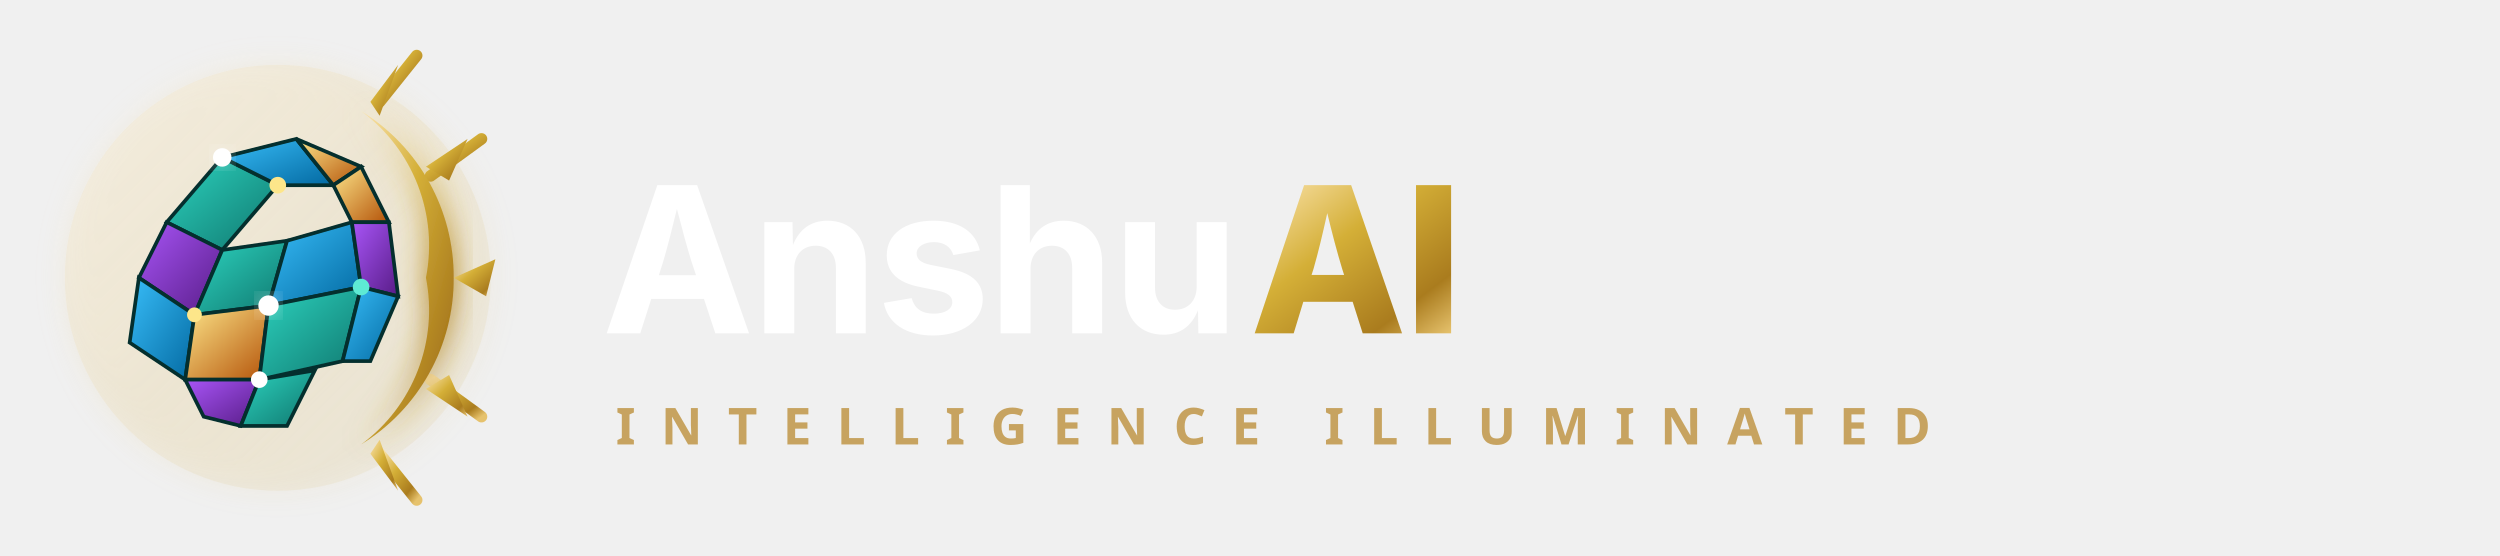
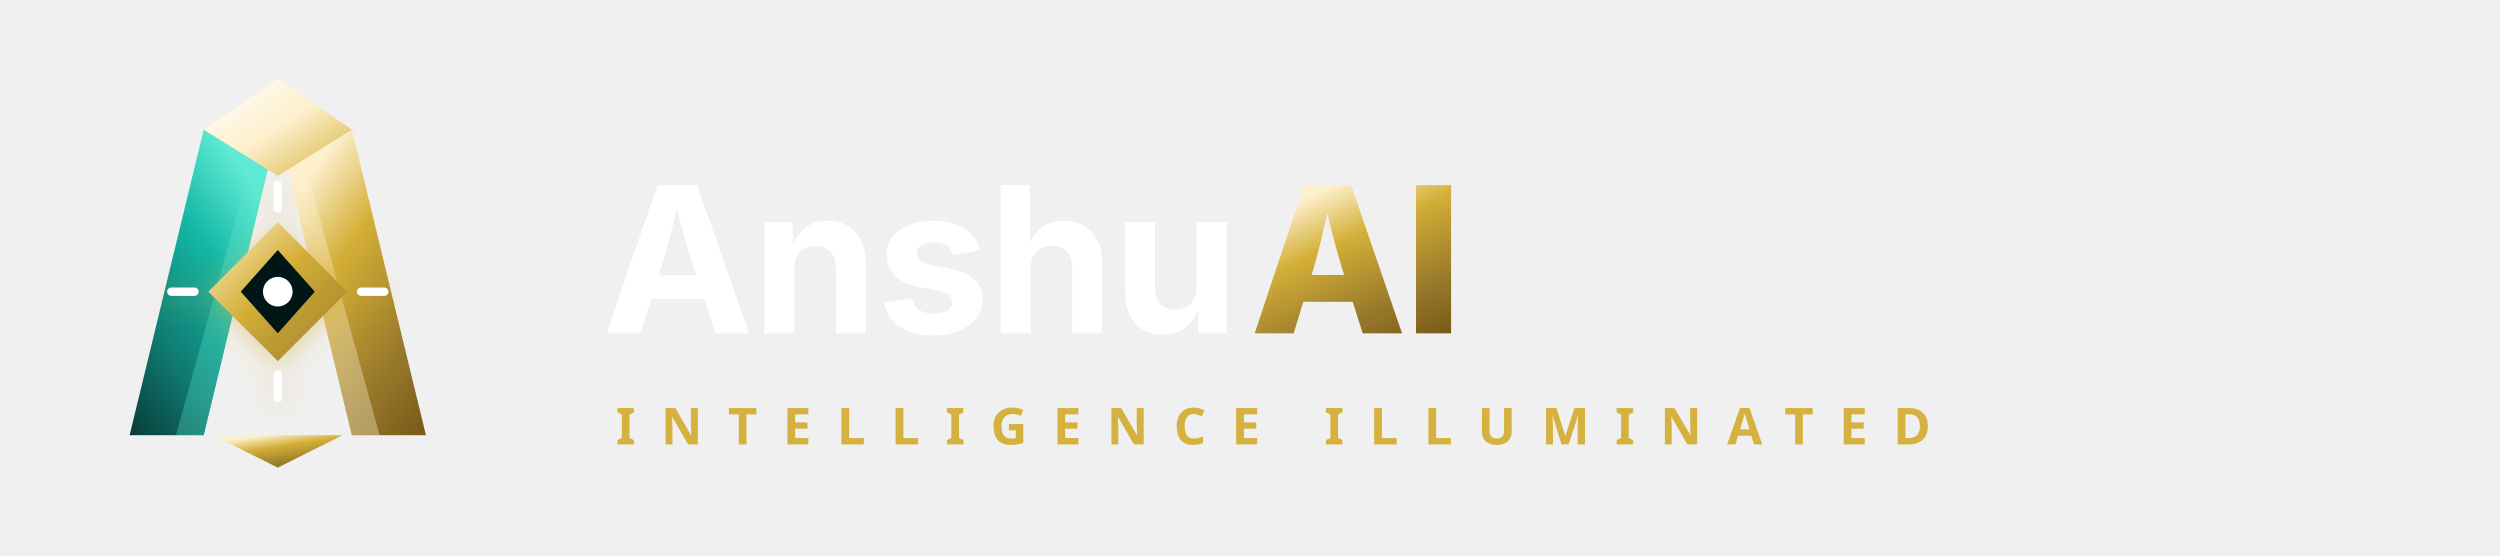
<svg xmlns="http://www.w3.org/2000/svg" viewBox="0 0 540 120" width="100%" height="100%" fill="none">
  <defs>
-     <linearGradient id="goldGrad" x1="0%" y1="0%" x2="100%" y2="100%">
-       <stop offset="0%" stop-color="#FCE5B0" />
-       <stop offset="40%" stop-color="#D4AF37" />
-       <stop offset="80%" stop-color="#AA7C1E" />
-       <stop offset="100%" stop-color="#E6C26D" />
+     <linearGradient id="fullApexTeal" x1="0%" y1="100%" x2="60%" y2="0%">
+       <stop offset="0%" stop-color="#093B38" />
+       <stop offset="30%" stop-color="#0F766E" />
+       <stop offset="70%" stop-color="#14B8A6" />
+       <stop offset="100%" stop-color="#5EEAD4" />
    </linearGradient>
-     <linearGradient id="goldGlow" x1="0%" y1="0%" x2="100%" y2="100%">
-       <stop offset="0%" stop-color="#FFE8B5" stop-opacity="0.8" />
-       <stop offset="100%" stop-color="#C59B27" stop-opacity="0.2" />
+     <linearGradient id="fullApexGold" x1="100%" y1="100%" x2="40%" y2="0%">
+       <stop offset="0%" stop-color="#785918" />
+       <stop offset="30%" stop-color="#9A7B2C" />
+       <stop offset="70%" stop-color="#D4AF37" />
+       <stop offset="100%" stop-color="#FDF0CD" />
    </linearGradient>
-     <linearGradient id="tealGem" x1="0%" y1="0%" x2="100%" y2="100%">
-       <stop offset="0%" stop-color="#2DD4BF" />
-       <stop offset="100%" stop-color="#0F766E" />
+     <linearGradient id="fullApexKeystone" x1="0%" y1="0%" x2="100%" y2="100%">
+       <stop offset="0%" stop-color="#FFF3D6" />
+       <stop offset="45%" stop-color="#D4AF37" />
+       <stop offset="100%" stop-color="#9A7B2C" />
    </linearGradient>
-     <linearGradient id="purpleGem" x1="0%" y1="0%" x2="100%" y2="100%">
-       <stop offset="0%" stop-color="#A855F7" />
-       <stop offset="100%" stop-color="#581C87" />
+     <linearGradient id="fullApexCrown" x1="0%" y1="0%" x2="100%" y2="100%">
+       <stop offset="0%" stop-color="#FFFFFF" />
+       <stop offset="50%" stop-color="#FDF0CD" />
+       <stop offset="100%" stop-color="#D4AF37" />
    </linearGradient>
-     <linearGradient id="cyanGem" x1="0%" y1="0%" x2="100%" y2="100%">
-       <stop offset="0%" stop-color="#38BDF8" />
-       <stop offset="100%" stop-color="#0369A1" />
-     </linearGradient>
-     <linearGradient id="goldFacet" x1="0%" y1="0%" x2="100%" y2="100%">
-       <stop offset="0%" stop-color="#FDE68A" />
-       <stop offset="100%" stop-color="#B45309" />
-     </linearGradient>
-     <filter id="subtleGlow" x="-20%" y="-20%" width="140%" height="140%">
-       <feGaussianBlur stdDeviation="3" result="blur" />
-       <feComposite in="SourceGraphic" in2="blur" operator="over" />
+     <filter id="fullCoreGlow" x="-30%" y="-30%" width="160%" height="160%">
+       <feDropShadow dx="0" dy="1" stdDeviation="3" flood-color="#D4AF37" flood-opacity="0.45" />
    </filter>
  </defs>
  <g transform="translate(10, 10)">
-     <circle cx="50" cy="50" r="46" fill="url(#goldGlow)" filter="url(#subtleGlow)" opacity="0.3" />
-     <g stroke="url(#goldGrad)" stroke-width="2.5" stroke-linecap="round">
-       <line x1="88" y1="50" x2="102" y2="50" />
-       <line x1="83" y1="28" x2="94" y2="20" />
-       <line x1="72" y1="12" x2="80" y2="2" />
-       <line x1="83" y1="72" x2="94" y2="80" />
-       <line x1="72" y1="88" x2="80" y2="98" />
+     <polygon points="18,84 34,84 48,26 34,18" fill="url(#fullApexTeal)" />
+     <polygon points="28,84 34,84 48,26 44,26" fill="#5EEAD4" opacity="0.3" />
+     <polygon points="82,84 66,84 52,26 66,18" fill="url(#fullApexGold)" />
+     <polygon points="72,84 66,84 52,26 56,26" fill="#FFF3D6" opacity="0.35" />
+     <polygon points="34,18 50,7 66,18 50,28" fill="url(#fullApexCrown)" />
+     <polygon points="50,91 36,84 64,84" fill="url(#fullApexGold)" />
+     <g filter="url(#fullCoreGlow)">
+       <polygon points="50,38 65,53 50,68 35,53" fill="url(#fullApexKeystone)" />
+       <polygon points="50,44 58,53 50,62 42,53" fill="#041619" />
+       <circle cx="50" cy="53" r="3.2" fill="#FFFFFF" />
+       <line x1="50" y1="30" x2="50" y2="35" stroke="#FFFFFF" stroke-width="1.8" stroke-linecap="round" />
+       <line x1="50" y1="71" x2="50" y2="76" stroke="#FFFFFF" stroke-width="1.8" stroke-linecap="round" />
+       <line x1="27" y1="53" x2="32" y2="53" stroke="#FFFFFF" stroke-width="1.8" stroke-linecap="round" />
+       <line x1="68" y1="53" x2="73" y2="53" stroke="#FFFFFF" stroke-width="1.8" stroke-linecap="round" />
    </g>
-     <path d="M 68 14 A 42 42 0 0 1 88 50 A 42 42 0 0 1 68 86 A 36 36 0 0 0 82 50 A 36 36 0 0 0 68 14 Z" fill="url(#goldGrad)" filter="url(#subtleGlow)" />
-     <polygon points="88,50 97,46 95,54" fill="url(#goldGrad)" />
-     <polygon points="82,26 91,20 87,29" fill="url(#goldGrad)" />
-     <polygon points="82,74 87,71 91,80" fill="url(#goldGrad)" />
-     <polygon points="70,12 76,4 72,15" fill="url(#goldGrad)" />
-     <polygon points="70,88 72,85 76,96" fill="url(#goldGrad)" />
-     <polygon points="26,38 38,24 50,30 38,44" fill="url(#tealGem)" stroke="#042F2E" stroke-width="0.8" />
-     <polygon points="38,24 54,20 62,30 50,30" fill="url(#cyanGem)" stroke="#042F2E" stroke-width="0.8" />
-     <polygon points="54,20 68,26 62,30" fill="url(#goldFacet)" stroke="#042F2E" stroke-width="0.8" />
-     <polygon points="26,38 38,44 32,58 20,50" fill="url(#purpleGem)" stroke="#042F2E" stroke-width="0.8" />
-     <polygon points="38,44 52,42 48,56 32,58" fill="url(#tealGem)" stroke="#042F2E" stroke-width="0.8" />
-     <polygon points="52,42 66,38 68,52 48,56" fill="url(#cyanGem)" stroke="#042F2E" stroke-width="0.8" />
-     <polygon points="62,30 68,26 74,38 66,38" fill="url(#goldFacet)" stroke="#042F2E" stroke-width="0.8" />
-     <polygon points="66,38 74,38 76,54 68,52" fill="url(#purpleGem)" stroke="#042F2E" stroke-width="0.8" />
-     <polygon points="20,50 32,58 30,72 18,64" fill="url(#cyanGem)" stroke="#042F2E" stroke-width="0.8" />
-     <polygon points="32,58 48,56 46,72 30,72" fill="url(#goldFacet)" stroke="#042F2E" stroke-width="0.8" />
-     <polygon points="48,56 68,52 64,68 46,72" fill="url(#tealGem)" stroke="#042F2E" stroke-width="0.8" />
-     <polygon points="68,52 76,54 70,68 64,68" fill="url(#cyanGem)" stroke="#042F2E" stroke-width="0.8" />
-     <polygon points="30,72 46,72 42,82 34,80" fill="url(#purpleGem)" stroke="#042F2E" stroke-width="0.8" />
-     <polygon points="46,72 58,70 52,82 42,82" fill="url(#tealGem)" stroke="#042F2E" stroke-width="0.8" />
-     <circle cx="38" cy="24" r="2" fill="#FFFFFF" filter="url(#subtleGlow)" />
-     <circle cx="50" cy="30" r="1.8" fill="#FDE68A" />
-     <circle cx="48" cy="56" r="2.2" fill="#FFFFFF" filter="url(#subtleGlow)" />
-     <circle cx="68" cy="52" r="1.8" fill="#5EEAD4" />
-     <circle cx="32" cy="58" r="1.6" fill="#FDE68A" />
-     <circle cx="46" cy="72" r="1.8" fill="#FFFFFF" />
  </g>
  <g transform="translate(130, 72)">
    <text font-family="'Plus Jakarta Sans', 'Inter', -apple-system, sans-serif" font-weight="700" font-size="44" letter-spacing="-0.5" fill="#FFFFFF">Anshu</text>
-     <text x="140" y="0" font-family="'Plus Jakarta Sans', 'Inter', -apple-system, sans-serif" font-weight="800" font-size="44" letter-spacing="-0.5" fill="url(#goldGrad)">AI</text>
-     <text x="3" y="24" font-family="'Outfit', 'Plus Jakarta Sans', sans-serif" font-weight="600" font-size="11" letter-spacing="5.5" fill="#C5A059" opacity="0.95">INTELLIGENCE ILLUMINATED</text>
+     <text x="140" y="0" font-family="'Plus Jakarta Sans', 'Inter', -apple-system, sans-serif" font-weight="800" font-size="44" letter-spacing="-0.5" fill="url(#fullApexGold)">AI</text>
+     <text x="3" y="24" font-family="'Outfit', 'Plus Jakarta Sans', sans-serif" font-weight="600" font-size="11" letter-spacing="5.5" fill="#D4AF37" opacity="0.95">INTELLIGENCE ILLUMINATED</text>
  </g>
</svg>
